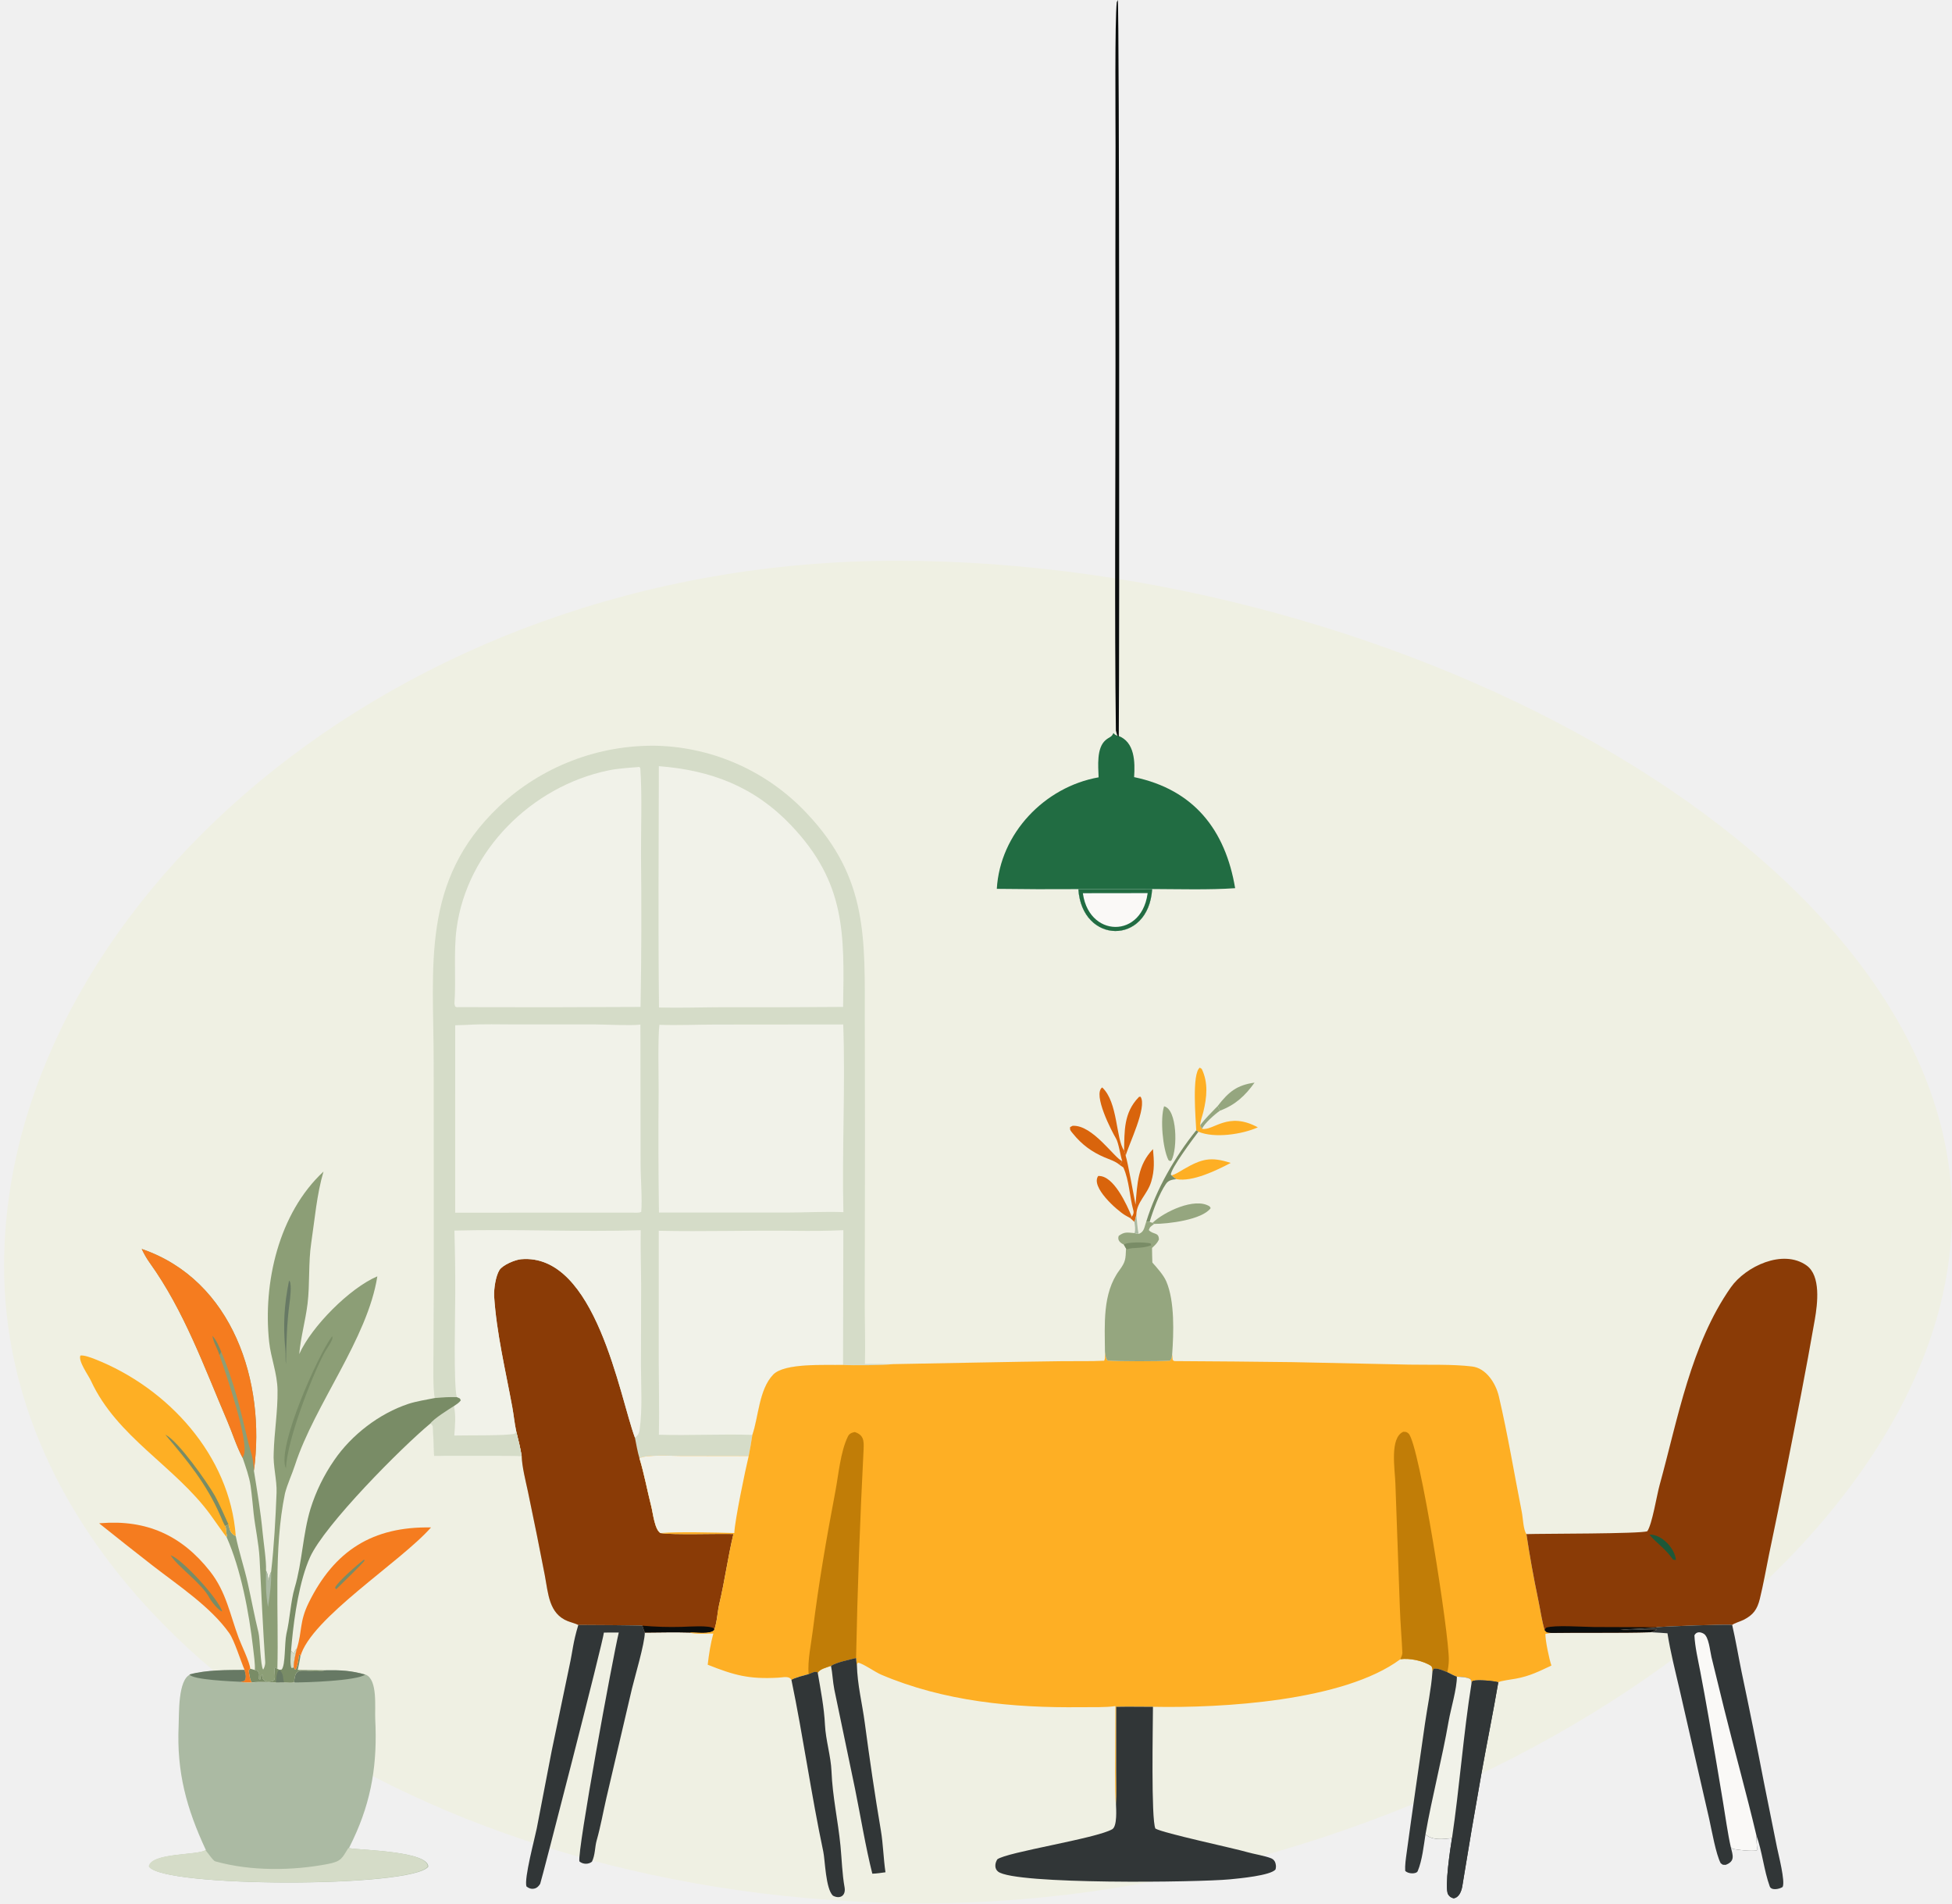
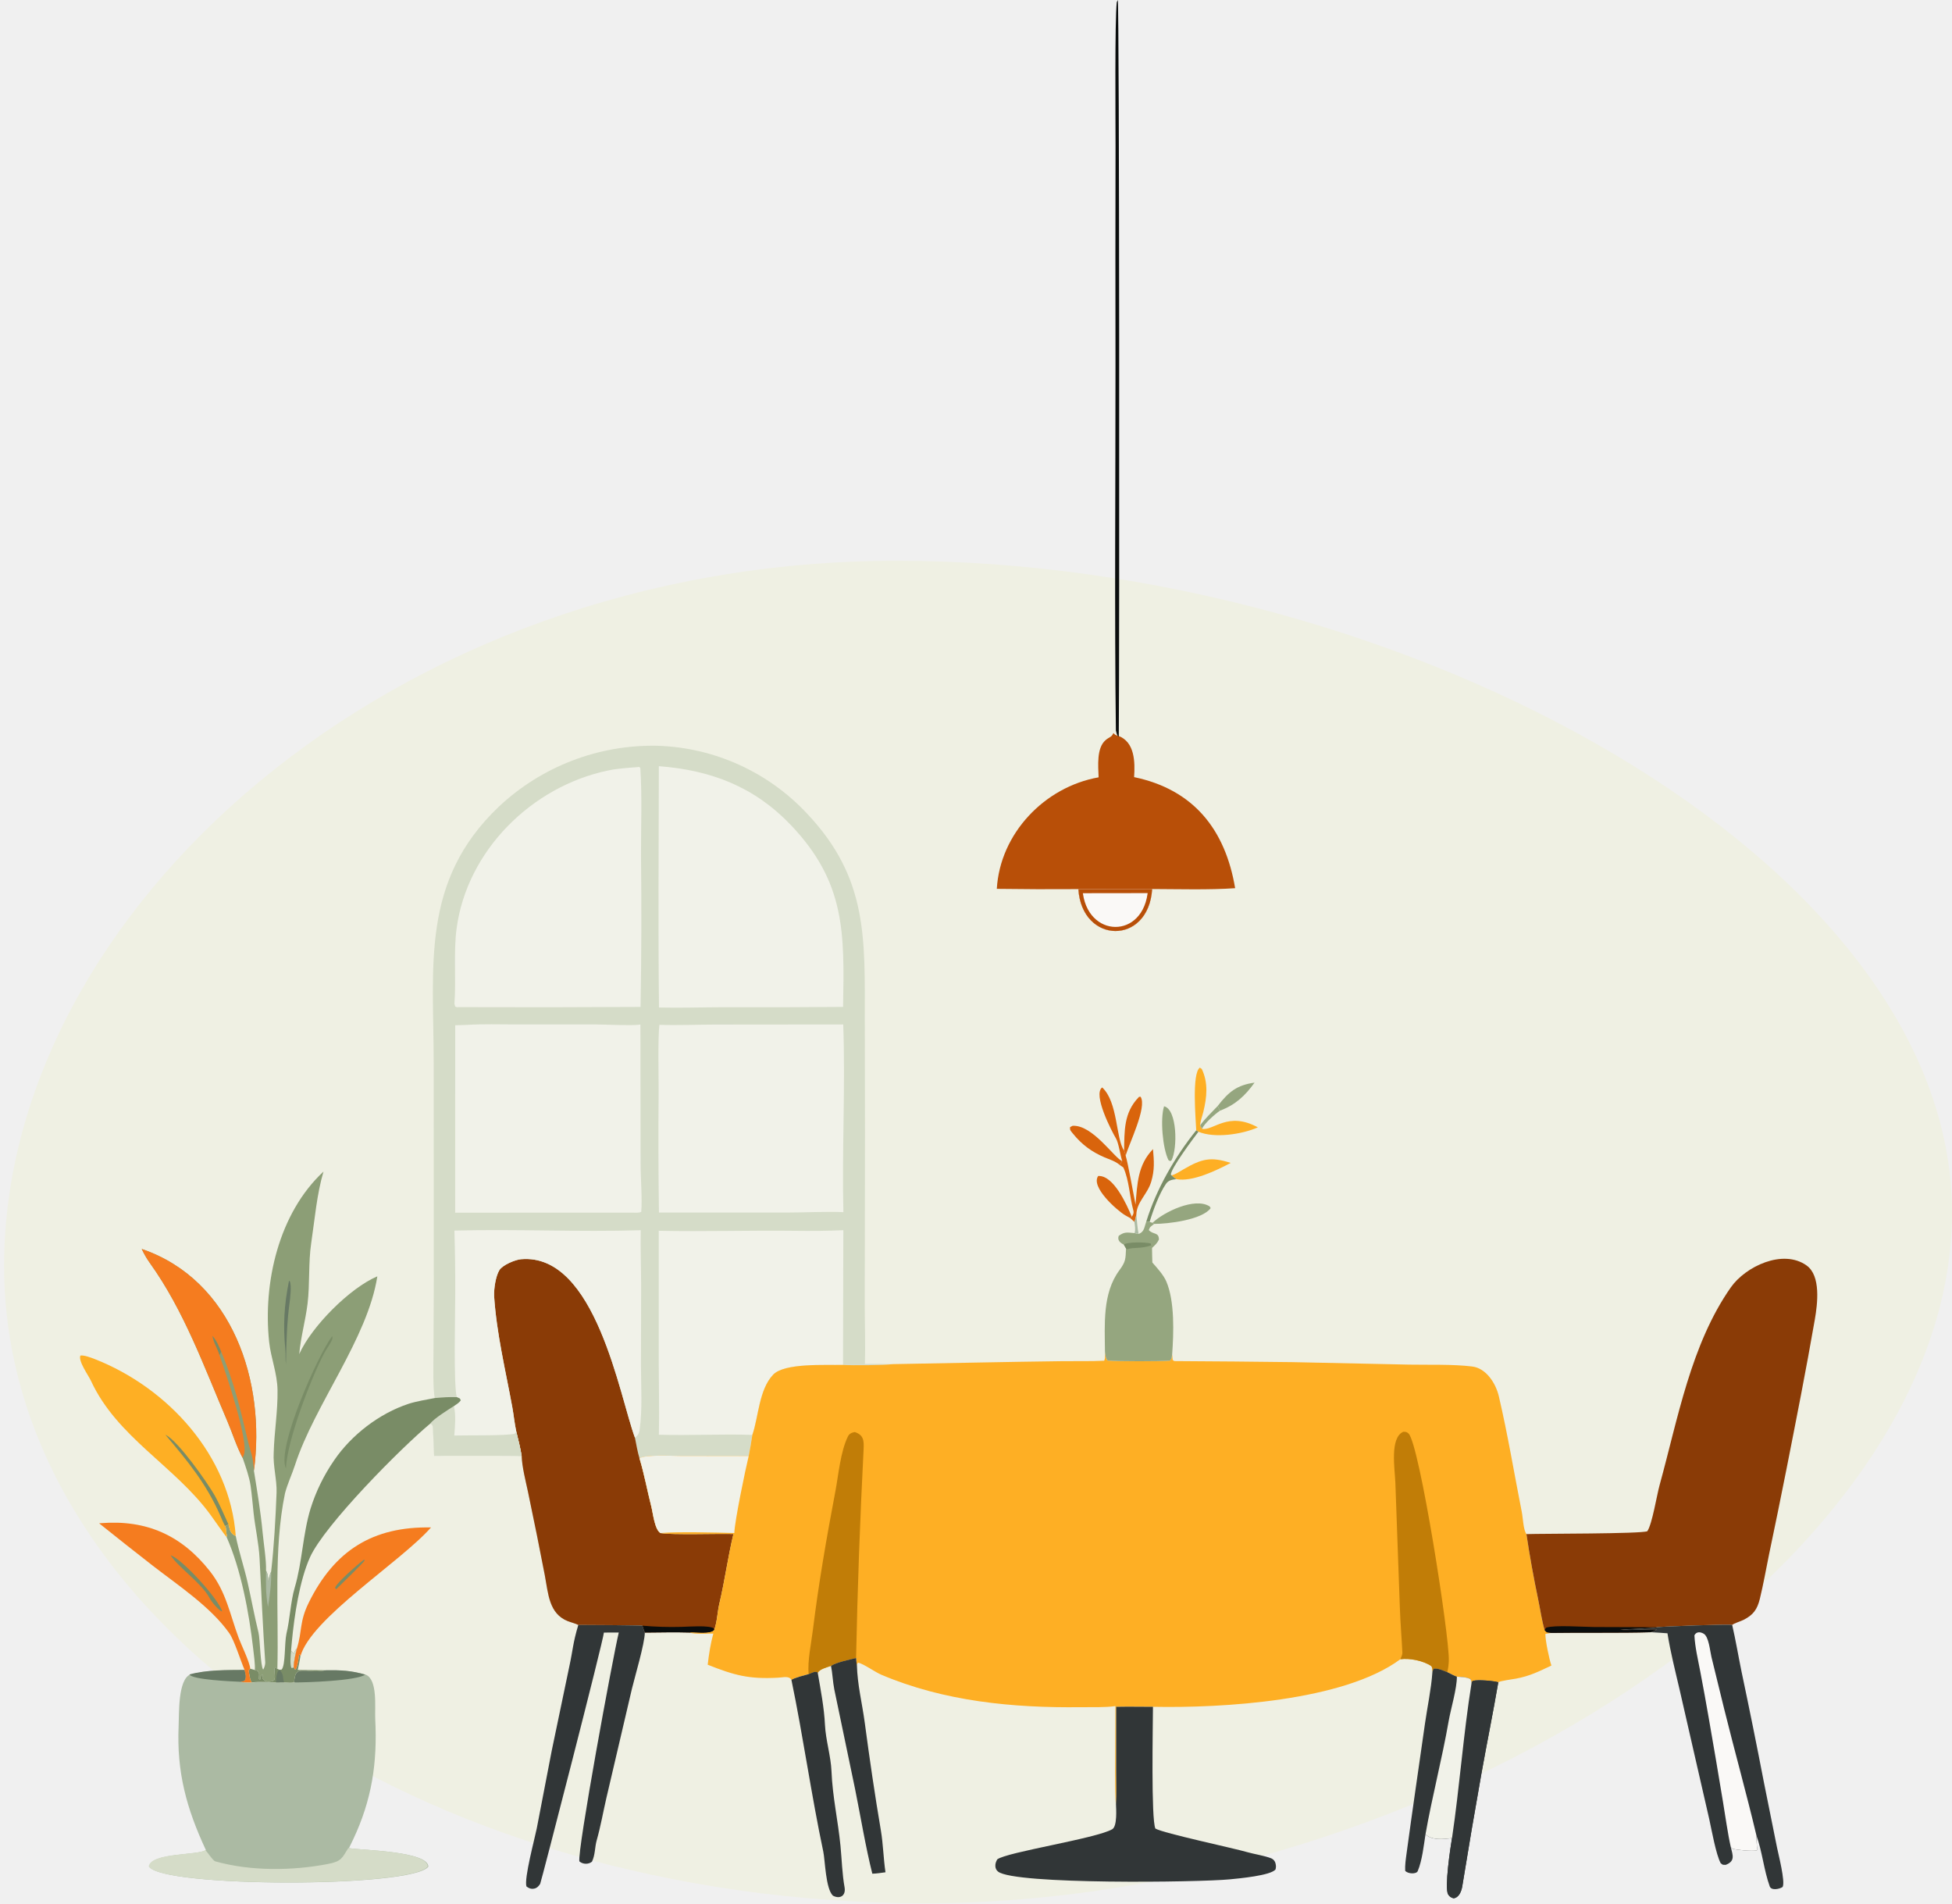
<svg xmlns="http://www.w3.org/2000/svg" width="477" height="465" viewBox="0 0 477 465" fill="none">
  <path d="M477 296.243C477 382.254 350.164 465 225.936 465C101.707 465 1 395.274 1 309.263C1 223.251 94.891 137 219.119 137C343.348 137 477 210.231 477 296.243Z" fill="#EFF0E3" />
  <path d="M106.258 341.555C105.752 339.637 105.914 332.896 105.925 330.613L106.002 313.071L105.977 259.947C105.983 235.986 102.747 215.302 121.888 197.087C132.367 187.236 146.293 181.891 160.672 182.2C174.598 182.642 187.772 188.627 197.267 198.824C212.156 214.609 211.316 229.294 211.325 249.371L211.373 276.833L211.314 317.913C211.295 322.949 211.501 328.231 211.356 333.222C213.611 333.196 215.865 333.213 218.119 333.274C216.03 333.557 208.244 333.618 206.008 333.466C201.571 333.559 191.699 332.951 188.93 335.85C185.445 339.499 185.376 346.182 183.848 350.563C183.589 352.29 183.291 354.01 182.953 355.725L166.225 355.698C164.126 355.693 157.776 355.338 156.265 356.265C157.44 360.143 158.15 364.118 159.152 368.035C159.567 369.653 159.97 373.705 161.399 374.548C164.332 375.045 175.353 374.66 179.221 374.773C177.848 380.53 177.144 386.023 175.787 391.775C175.285 393.903 175.278 396.075 174.533 398.233C173.569 399.348 170.154 398.775 168.565 398.845C164.974 398.74 161.179 398.83 157.572 398.858C157.356 398.328 157.171 397.728 156.989 397.178C156.786 397.093 142.498 396.973 141.318 396.998C140.716 396.665 139.494 396.363 138.768 396.075C134.126 394.255 133.978 389.325 133.138 384.903L131.242 375.263L129.011 364.42C128.448 361.798 127.561 358.365 127.484 355.755C127.072 355.585 108.311 355.703 106.08 355.673C106 353.653 105.927 351.615 105.822 349.599C105.76 348.412 105.878 348.345 105.198 347.751C105.991 346.61 109.66 344.326 110.942 343.509C111.619 343.044 112.095 342.784 112.594 342.134C112.343 341.516 112.436 341.717 111.642 341.339C109.524 341.295 108.348 341.366 106.258 341.555Z" fill="#D5DCC8" />
  <path d="M126.173 349.805C125.722 347.735 125.563 345.84 125.187 343.789C123.541 334.794 121.339 325.799 120.745 316.657C120.682 314.829 121.105 311.845 122.027 310.32C122.786 309.063 125.864 307.77 127.329 307.643C145.59 306.066 151.434 341.281 155.155 351.246C155.461 352.773 155.809 354.821 156.265 356.266C157.44 360.143 158.149 364.118 159.152 368.036C159.567 369.653 159.969 373.706 161.398 374.548C164.331 375.046 175.353 374.661 179.221 374.773C177.848 380.531 177.144 386.023 175.787 391.776C175.285 393.903 175.278 396.076 174.533 398.233C173.569 399.348 170.153 398.776 168.565 398.846C164.974 398.741 161.179 398.831 157.572 398.858C157.356 398.328 157.171 397.728 156.989 397.178C156.786 397.093 142.498 396.973 141.318 396.998C140.716 396.666 139.494 396.363 138.768 396.076C134.126 394.256 133.977 389.326 133.138 384.903L131.241 375.263L129.01 364.421C128.448 361.798 127.561 358.366 127.483 355.756C127.133 353.658 126.682 351.863 126.173 349.805Z" fill="#8a3b06" />
  <path d="M156.989 397.178C160.177 397.455 163.379 397.55 166.578 397.46C168.311 397.423 173.187 397.033 174.404 397.808L174.533 398.233C173.569 399.348 170.154 398.775 168.565 398.845C164.974 398.74 161.179 398.83 157.572 398.858C157.356 398.328 157.171 397.728 156.989 397.178Z" fill="#0A0D0D" />
  <path d="M160.977 300.692C172.008 300.931 183.172 300.563 194.214 300.701C198.093 300.75 202.211 300.731 206.083 300.553L206.008 333.465C201.571 333.558 191.699 332.95 188.93 335.849C185.444 339.498 185.376 346.182 183.848 350.562C176.373 350.323 168.605 350.738 161.006 350.524C161.143 344.866 160.983 338.779 160.973 333.09L160.977 300.692Z" fill="#F1F2E9" />
  <path d="M111.044 300.647C125.891 300.251 141.457 301.019 156.574 300.56C156.488 305.019 156.652 309.424 156.669 313.881L156.628 333.751C156.643 338.961 157.014 344.208 156.29 349.389C156.172 350.235 155.843 350.749 155.156 351.245C151.435 341.281 145.59 306.066 127.329 307.643C125.864 307.769 122.786 309.063 122.027 310.319C121.105 311.845 120.682 314.829 120.745 316.657C121.339 325.799 123.542 334.793 125.187 343.788C125.563 345.84 125.722 347.734 126.173 349.804C126.682 351.863 127.133 353.658 127.484 355.755C127.072 355.585 108.311 355.703 106.08 355.673C106 353.653 105.927 351.615 105.822 349.599C105.76 348.411 105.878 348.344 105.198 347.751C105.991 346.61 109.66 344.325 110.942 343.509C111.619 343.044 112.095 342.784 112.594 342.134C112.343 341.516 112.436 341.717 111.642 341.338C110.797 339.053 111.244 320.219 111.248 316.132C111.266 310.969 111.198 305.807 111.044 300.647Z" fill="#F1F2E9" />
  <path d="M110.942 343.509C111.432 346.015 111.199 348.194 111.012 350.716C113.883 350.628 123.712 350.808 125.775 350.277L126.173 349.804C126.682 351.862 127.133 353.657 127.484 355.755C127.072 355.585 108.311 355.702 106.08 355.672C106 353.652 105.927 351.615 105.822 349.599C105.76 348.411 105.878 348.344 105.198 347.751C105.991 346.609 109.66 344.325 110.942 343.509Z" fill="#D5DCC8" />
  <path d="M155.91 187.404L156.189 187.348L156.469 187.64C156.933 194.585 156.612 202.121 156.638 209.137C156.783 221.427 156.746 233.718 156.526 246.006C141.663 246.098 126.8 246.114 111.937 246.055C111.579 246.109 111.64 246.061 111.244 245.926C111.175 245.711 111.045 245.336 111.054 245.106C111.479 239.226 110.803 232.684 111.572 226.881C114.103 207.78 129.966 192.119 148.598 188.239C151.028 187.733 153.517 187.597 155.91 187.404Z" fill="#F1F2E9" />
  <path d="M160.998 187.186C173.798 188.175 184.342 192.219 193.268 201.584C206.626 215.598 206.341 227.95 206.021 246.002C196.325 246.087 186.629 246.112 176.933 246.077C171.643 246.087 166.311 246.272 161.035 246.146C160.811 226.568 160.974 206.777 160.998 187.186Z" fill="#F1F2E9" />
  <path d="M114.275 250.388C117.914 250.146 122.297 250.287 126.006 250.285L145.616 250.285C148.232 250.301 154.236 250.625 156.494 250.326L156.537 284.094C156.52 287.466 156.973 292.992 156.694 296.066C156.171 296.368 155.211 296.268 154.562 296.263L111.229 296.27L111.237 250.481C112.223 250.471 113.283 250.419 114.275 250.388Z" fill="#F1F2E9" />
  <path d="M161.135 250.375C165.385 250.533 170.588 250.316 174.936 250.315L206.056 250.285C206.596 265.098 205.737 281.202 206.096 296.145C202.394 295.955 196.267 296.238 192.281 296.241L161.023 296.232C160.883 286.332 160.858 276.431 160.948 266.53C160.949 263.07 160.742 253.479 161.135 250.375Z" fill="#F1F2E9" />
  <path d="M270.012 330.238C270.13 331.037 270.132 331.834 270.67 332.396C273.3 332.624 283.22 332.616 285.9 332.424C286.427 331.786 286.27 331.862 286.432 330.916L286.557 332.246C286.685 332.34 286.815 332.435 286.942 332.53C295.54 332.555 307.775 332.696 315.932 332.789L344.345 333.394C349.245 333.484 354.915 333.266 359.747 333.851C363.172 334.265 365.517 337.961 366.26 341.118C368.45 350.456 370.022 360.05 371.885 369.47C372.165 370.862 372.23 373.73 373.005 374.8C373.807 380.16 374.757 385.43 375.87 390.732C376.367 393.102 376.775 396.005 377.457 398.272C378.12 398.98 377.885 398.757 379.072 398.942L377.642 399.185C377.6 400.745 378.59 405.435 379.11 406.915C376.08 408.335 373.885 409.47 370.46 410.11C369.75 410.242 366.522 410.67 366.13 410.995C365.067 410.66 361.19 410.322 360 410.637C359.712 410.712 359.702 410.99 359.572 411.335C359.542 410.745 359.575 410.757 359.32 410.235C358.402 409.72 357.105 409.727 356.007 409.63C355.287 409.38 354.365 408.872 353.662 408.522C352.655 408.137 351.307 407.477 350.32 407.685L350.037 408.342C350.025 407.77 350.075 407.52 349.757 407.045C347.832 405.737 344.432 405.05 342.192 405.372C328.385 415.627 298.615 417.332 281.742 416.992C278.795 416.987 275.69 416.932 272.757 416.992L272.76 432.652C272.76 434.962 272.865 438.555 272.707 440.79C272.48 439.785 272.492 434.395 272.492 433.04L272.567 416.817C270.132 417.192 266.582 417.052 264.062 417.085C247.55 417.287 230.682 415.67 215.349 409.15C213.807 408.495 211.138 406.545 209.673 406.185L209.392 406.697C209.303 406.445 209.229 405.397 209.198 405.067C207.574 405.472 204.316 406.14 203.07 406.992C201.994 407.387 200.301 407.775 199.827 408.687L199.744 408.55C199.068 408.247 198.517 408.67 197.613 409.002C196.724 409.252 193.96 409.937 193.399 410.417C192.807 409.387 191.531 409.802 190.137 409.88C182.994 410.277 179.425 409.29 172.937 406.71C173.222 404.197 173.641 401.527 174.312 399.092C173.269 399.102 169.269 399.28 168.565 398.845C170.153 398.775 173.569 399.347 174.533 398.232C175.278 396.075 175.285 393.902 175.787 391.775C177.144 386.022 177.848 380.53 179.221 374.772C175.353 374.66 164.331 375.045 161.398 374.547C159.969 373.705 159.567 369.652 159.152 368.035C158.149 364.117 157.44 360.142 156.265 356.265C157.776 355.337 164.125 355.692 166.225 355.697L182.953 355.725C183.291 354.01 183.589 352.29 183.848 350.562C185.376 346.182 185.444 339.498 188.93 335.849C191.699 332.95 201.571 333.558 206.008 333.465C208.244 333.617 216.03 333.556 218.119 333.273C231.994 333.036 245.865 332.719 259.742 332.549C263.085 332.508 266.487 332.61 269.817 332.442C270.125 331.891 270.007 330.969 270.012 330.238Z" fill="#FEAF24" />
  <path d="M342.192 405.373C342.375 404.978 342.715 404.22 342.692 403.793C342.512 400.123 342.202 396.483 342.077 392.803L340.98 362.298C340.852 358.908 339.567 351.285 342.9 349.805C343.48 349.805 343.755 349.811 344.195 350.224C346.87 352.73 354.235 399.89 354.04 405.69C354.007 406.628 353.907 407.618 353.662 408.523C352.655 408.138 351.307 407.478 350.32 407.685L350.037 408.343C350.025 407.77 350.075 407.52 349.757 407.045C347.832 405.738 344.432 405.05 342.192 405.373Z" fill="#C17D07" />
  <path d="M197.613 409.002C197.275 405.877 198.257 401.39 198.646 398.175C200.057 386.787 201.998 375.595 204.145 364.312C204.907 360.3 205.368 354.68 207.197 350.955C207.556 350.225 208.117 350.02 208.864 349.865C211.046 350.567 211.141 351.98 211.033 354.09C210.156 371.132 209.544 388.002 209.198 405.067C207.574 405.472 204.316 406.14 203.07 406.992C201.994 407.387 200.301 407.775 199.827 408.687L199.744 408.55C199.068 408.247 198.517 408.67 197.613 409.002Z" fill="#C17D07" />
  <path d="M156.265 356.265C157.776 355.338 164.125 355.693 166.225 355.698L182.953 355.725C182.102 359.225 179.554 371.495 179.438 374.538C175.019 374.418 165.512 374.173 161.398 374.548C159.969 373.705 159.567 369.653 159.152 368.035C158.149 364.118 157.44 360.143 156.265 356.265Z" fill="#F1F2E9" />
  <path d="M373.005 374.8C376.81 374.668 400.97 374.755 402.545 374.098C403.742 372.348 404.842 365.383 405.555 362.8C410.007 346.661 413.195 328.428 422.952 314.523C426.535 309.416 435.675 305.045 441.46 309.166C444.99 311.679 444.15 318.505 443.475 322.399C441.35 334.672 438.91 346.951 436.502 359.178C435.145 366.015 433.75 372.845 432.312 379.668C431.562 383.325 430.925 387.025 430.04 390.63C429.405 393.21 428.425 394.545 426.095 395.738C425.41 396.09 423.7 396.598 423.285 396.995C422.285 396.75 406.535 397.353 404.902 397.553C404.397 397.81 397.25 397.968 395.9 398.18C397.415 398.375 404.457 397.928 404.912 398.135L403.442 398.775C395.42 398.993 387.165 398.82 379.072 398.943C377.885 398.758 378.12 398.98 377.457 398.273C376.775 396.005 376.367 393.103 375.87 390.733C374.757 385.43 373.807 380.16 373.005 374.8Z" fill="#8a3b06" />
  <path d="M377.458 398.272C377.533 398.084 377.71 397.839 377.825 397.659C379.915 396.964 386.748 397.479 389.438 397.497L404.903 397.552C404.398 397.809 397.25 397.967 395.9 398.179C397.415 398.374 404.458 397.927 404.913 398.134L403.443 398.774C395.42 398.992 387.165 398.819 379.073 398.942C377.885 398.757 378.12 398.979 377.458 398.272Z" fill="#0A0D0D" />
-   <path d="M403.055 374.932C406.032 374.782 409.305 378.302 409.535 381.115C409.337 381.127 409.055 381.067 408.847 381.037C406.705 378.055 405.002 377.235 403.055 374.932Z" fill="#1D5839" />
+   <path d="M403.055 374.932C406.032 374.782 409.305 378.302 409.535 381.115C409.337 381.127 409.055 381.067 408.847 381.037C406.705 378.055 405.002 377.235 403.055 374.932Z" fill="#8a3b06" />
  <path d="M46.454 409.11C50.614 407.96 55.611 408.035 59.919 408C60.169 409.14 60.444 409.757 59.893 410.715L58.953 410.908C59.904 411.098 60.714 411.057 61.682 411.06C63.611 410.82 65.641 410.972 67.591 411.052L69.581 411.047C70.436 411.097 71.16 411.178 72.011 411.062C72.275 408.172 72.816 408.017 75.892 408.265C77.233 408.375 78.481 408.365 79.797 408.082C83.29 408.025 85.982 408.155 89.404 409.15C92.341 410.415 91.555 417.237 91.695 419.995C92.235 430.69 90.879 439.692 86.288 449.425C85.958 450.122 85.621 450.82 85.276 451.51L85.648 451.575C88.451 452.032 104.678 452.28 104.67 456.052C100.713 461.267 39.585 461.165 36.5 456.038C36.888 452.598 48.485 453.337 50.317 452.012C45.57 441.805 43.144 432.97 43.651 421.6C43.786 418.565 43.472 410.465 46.454 409.11Z" fill="#ABBAA3" />
  <path d="M85.123 451.487L85.494 451.552C88.297 452.01 104.524 452.257 104.516 456.03C100.559 461.245 39.431 461.142 36.346 456.015C36.734 452.575 48.331 453.315 50.163 451.99C50.633 452.375 52.01 454.585 52.608 454.752C61.209 457.167 71.39 457.08 80.145 455.392C83.509 454.745 83.587 453.922 85.123 451.487Z" fill="#D5DCC8" />
  <path d="M79.643 408.06C83.136 408.003 85.828 408.133 89.25 409.128C87.076 410.658 74.787 411.058 71.857 411.04C72.121 408.15 72.662 407.995 75.738 408.243C77.079 408.353 78.327 408.343 79.643 408.06Z" fill="#677964" />
  <path d="M46.3 409.088C50.46 407.938 55.458 408.013 59.765 407.978C60.016 409.118 60.29 409.735 59.739 410.693L58.799 410.885C56.923 410.793 46.952 410.41 46.3 409.088Z" fill="#677964" />
-   <path d="M272.082 179.094C272.567 179.58 272.535 179.596 273.237 179.757C277.325 181.247 277.382 186.191 277.137 189.861C291.717 192.899 299.437 202.737 301.825 216.994C295.607 217.441 287.857 217.22 281.547 217.198C280.672 231.047 264.377 230.705 263.512 217.222C256.87 217.272 250.227 217.25 243.585 217.156C244.38 203.62 255.257 192.248 268.46 189.911C268.365 187.138 267.927 182.746 270.162 180.827C271.157 179.973 271.622 180.158 272.082 179.094Z" fill="#216C42" />
+   <path d="M272.082 179.094C272.567 179.58 272.535 179.596 273.237 179.757C277.325 181.247 277.382 186.191 277.137 189.861C291.717 192.899 299.437 202.737 301.825 216.994C295.607 217.441 287.857 217.22 281.547 217.198C280.672 231.047 264.377 230.705 263.512 217.222C256.87 217.272 250.227 217.25 243.585 217.156C244.38 203.62 255.257 192.248 268.46 189.911C268.365 187.138 267.927 182.746 270.162 180.827C271.157 179.973 271.622 180.158 272.082 179.094Z" fill="#b84f08" />
  <path d="M263.512 217.222L281.547 217.198C280.672 231.048 264.377 230.705 263.512 217.222Z" fill="#FAF9F7" />
  <mask id="stroke0_115018_26545" fill="white">
    <path d="M263.512 217.222L281.547 217.198C280.672 231.048 264.377 230.705 263.512 217.222Z" />
  </mask>
-   <path d="M263.512 217.222L281.547 217.198C280.672 231.048 264.377 230.705 263.512 217.222Z" stroke-width="2" stroke="#216C42" mask="url(#stroke0_115018_26545)" />
+   <path d="M263.512 217.222L281.547 217.198C280.672 231.048 264.377 230.705 263.512 217.222Z" stroke-width="2" stroke="#b84f08" mask="url(#stroke0_115018_26545)" />
  <path d="M66.256 383.953C66.968 377.785 67.342 370.903 67.583 364.69C67.701 361.633 66.687 358.075 66.881 354.953C67.027 349.745 67.895 344.837 67.819 339.647C67.758 335.499 66.19 331.785 65.769 327.84C64.232 313.427 68.086 296.409 79.052 286.228C77.403 291.79 76.913 297.94 76.048 303.699C75.328 308.49 75.744 313.732 75.151 318.537C74.634 322.72 73.507 326.563 73.122 330.826C76.096 324.111 85.482 314.662 92.207 311.828C89.836 327.064 76.87 343.172 72.094 357.915C71.362 360.175 70.241 362.528 69.639 364.853C66.783 378.69 68.162 393.853 67.778 407.71L67.171 407.33C66.864 408.685 67.475 409.545 66.953 410.573C66.002 411.023 64.648 411.018 64.114 409.985L64.189 409.213L63.916 409.233C63.717 409.698 63.614 409.843 63.582 410.353L63.271 410.2C63.266 409.05 63.512 409.045 62.984 408.223L62.263 408C62.4 406.795 62.011 404.03 61.858 402.703C60.861 394.038 58.896 383.445 55.359 375.5L55.464 375.175C55.123 374.058 55.415 373.56 54.997 372.81L55.834 372.44C56.21 373.84 56.218 374.608 57.608 375.27C58.359 379.018 59.68 382.938 60.526 386.708C61.437 390.765 62.184 394.858 63.172 398.883C63.547 400.415 63.635 407.05 64.311 407.905C64.595 407.493 64.845 406.623 64.812 406.133C64.235 397.655 63.868 389.175 63.426 380.688C63.24 377.123 62.377 373.32 61.982 369.753C61.734 367.505 61.554 365.185 61.232 362.968C60.913 360.773 60.015 358.298 59.296 356.185C57.768 353.325 56.798 350.111 55.53 347.151C49.887 333.976 45.03 320.297 36.611 308.552C35.841 307.477 35.189 306.344 34.628 305.132C56.939 312.758 64.961 337.733 62.049 359.323C62.865 364.385 63.69 369.273 64.173 374.39C64.409 376.895 65.107 381.29 65.01 383.71C65.548 384.77 65.498 385.313 65.518 386.458C65.699 385.618 65.896 384.738 66.256 383.953Z" fill="#8C9E76" />
  <path d="M34.628 305.133C56.939 312.759 64.961 337.734 62.049 359.323C61.938 355.991 61.217 354.791 60.475 351.608C58.727 344.112 57.069 337.405 54.07 330.274L53.621 331.079C55.059 335.033 60.975 352.431 59.554 355.508C59.43 355.776 59.342 355.891 59.296 356.186C57.768 353.326 56.798 350.111 55.53 347.152C49.887 333.977 45.03 320.298 36.611 308.552C35.841 307.477 35.189 306.345 34.628 305.133Z" fill="#f57c1f" />
  <path d="M53.621 331.079C53.205 329.517 52.185 328.128 51.9 326.352C52.887 327.412 53.524 328.944 54.07 330.274L53.621 331.079Z" fill="#798C66" />
  <path d="M65.01 383.71C65.548 384.77 65.498 385.312 65.518 386.457C65.699 385.617 65.896 384.737 66.256 383.952C66.328 387.147 65.958 389.472 65.495 392.605C64.901 389.382 64.989 386.965 65.01 383.71Z" fill="#ABBAA3" />
  <path d="M81.155 326.469C81.656 327.179 79.936 329.247 79.208 330.626C75.97 336.771 70.12 352.046 69.87 358.761C67.492 353.791 77.739 330.961 81.155 326.469Z" fill="#798C66" />
  <path d="M70.629 312.891L70.806 313.042C71.293 313.976 70.913 317.173 70.753 318.355C70.072 323.398 69.967 328.25 69.87 333.333C69.721 332.265 69.835 330.868 69.729 329.769C69.153 323.757 69.428 318.814 70.629 312.891Z" fill="#677964" />
  <path d="M404.902 397.553C406.535 397.353 422.285 396.75 423.285 396.995C424.122 400.593 424.812 404.698 425.565 408.378C427.472 417.385 429.295 426.41 431.037 435.45L434.237 451.353C434.597 453.135 436.3 459.688 435.612 461.01C434.8 461.558 432.845 461.93 432.46 460.87C431.042 456.948 430.637 452.373 429.217 448.458C429.122 449.528 429.452 451.48 429.325 452.075C428.137 452.338 424.44 451.988 423.33 451.643L422.952 451.288C423.44 453.268 424.07 454.708 421.69 455.61C420.785 455.555 421.167 455.705 420.48 455.213C419.312 453.038 418.27 447.095 417.665 444.37L414.57 430.873L410.412 412.693C409.362 408.183 408.19 403.6 407.47 399.033C406.165 398.918 404.757 398.855 403.442 398.775L404.912 398.135C404.457 397.928 397.415 398.375 395.9 398.18C397.25 397.968 404.397 397.81 404.902 397.553Z" fill="#313637" />
  <path d="M422.952 451.288C422.22 448.125 421.572 443.403 421.022 440.125C419.9 433.31 418.742 426.5 417.55 419.698C416.892 415.908 416.205 412.123 415.482 408.345C414.945 405.545 414.187 402.34 414.055 399.533C414.542 398.57 415.53 398.665 416.325 399.138C417.587 399.888 417.855 403.3 418.215 404.81L421.3 417.405C423.867 427.775 426.75 438.058 429.217 448.458C429.122 449.528 429.452 451.48 429.325 452.075C428.137 452.338 424.44 451.988 423.33 451.643L422.952 451.288Z" fill="#FAF9F7" />
  <path d="M272.758 416.993C275.69 416.933 278.795 416.988 281.743 416.993C281.73 421.783 281.263 444.433 282.338 446.743C284.34 447.898 301.525 451.54 304.808 452.508C306.228 452.928 309.178 453.4 310.693 454.033C311.178 454.238 311.568 454.718 311.685 455.218C311.838 455.873 311.835 456.095 311.695 456.733C310.468 458.225 302.808 458.923 300.52 459.145C292.89 459.89 247.983 460.463 243.905 457.263C243.47 456.923 243.245 456.45 243.228 455.903C243.208 455.27 243.393 454.805 243.698 454.265C246.028 452.48 267.72 449.213 271.783 446.91C273.058 446.188 272.74 441.87 272.708 440.79C272.865 438.555 272.76 434.963 272.76 432.653L272.758 416.993Z" fill="#313637" />
  <path d="M350.038 408.342L350.32 407.685C351.308 407.477 352.655 408.137 353.663 408.522C354.365 408.872 355.288 409.38 356.008 409.63C357.105 409.727 358.403 409.72 359.32 410.235C359.575 410.757 359.543 410.745 359.573 411.335C359.703 410.99 359.713 410.712 360 410.637C361.19 410.322 365.068 410.66 366.13 410.995C364.86 418.422 363.32 425.94 361.995 433.375C360.363 442.545 358.81 451.705 357.318 460.897C357.115 462.082 356.53 463.602 355.198 463.782C354.578 463.592 354.205 463.387 353.868 462.81C352.945 461.232 354.438 451.335 354.82 449.07C352.81 449.337 349.83 449.687 348.345 448.117C347.92 450.867 347.533 454.535 346.438 457.142C346.125 457.887 344.093 457.867 343.38 457.062C343.305 455.697 343.525 454.22 343.71 452.852C345.14 442.27 346.71 431.692 348.21 421.122C348.783 417.095 349.738 412.65 350.018 408.645L350.038 408.342Z" fill="#313637" />
  <path d="M359.572 411.335C359.702 410.99 359.712 410.712 360 410.637C361.19 410.322 365.067 410.66 366.13 410.995C364.86 418.422 363.32 425.94 361.995 433.375C360.362 442.545 358.81 451.705 357.317 460.897C357.115 462.082 356.53 463.602 355.197 463.782C354.577 463.592 354.205 463.387 353.867 462.81C352.945 461.232 354.437 451.335 354.82 449.07C356.66 436.73 357.602 423.597 359.572 411.335Z" fill="#313637" />
  <path d="M356.007 409.63C357.105 409.727 358.402 409.72 359.32 410.235C359.575 410.757 359.542 410.745 359.572 411.335C357.602 423.597 356.66 436.73 354.82 449.07C352.81 449.337 349.83 449.687 348.345 448.117C349.925 439.095 352.41 429.615 353.99 420.54C354.52 417.507 356.037 412.51 356.007 409.63Z" fill="#F1F2E9" />
  <path d="M141.318 396.997C142.498 396.972 156.786 397.092 156.989 397.177C157.171 397.727 157.356 398.328 157.572 398.858C157.538 401.573 155.152 409.565 154.431 412.543L148.165 439.328C147.372 442.763 146.785 446.188 145.806 449.633C145.335 451.29 145.466 453.167 144.653 454.835C143.776 455.547 142.426 455.49 141.58 454.758C141.032 452.193 149.726 405.05 151.207 398.843L147.568 398.858C147.521 400.515 132.22 459.875 132.002 460.24C131.663 460.812 131.185 461.293 130.508 461.418C129.765 461.553 129.22 461.328 128.646 460.883C128.028 458.958 130.691 449.092 131.162 446.717L134.816 427.753L139.107 407.205C140.022 403.007 139.97 401.477 141.318 396.997Z" fill="#313637" />
  <path d="M106.258 341.555C108.348 341.366 109.524 341.295 111.642 341.339C112.436 341.717 112.343 341.516 112.594 342.134C112.095 342.784 111.619 343.044 110.942 343.509C109.66 344.326 105.991 346.61 105.198 347.751C98.158 353.573 79.328 372.528 75.754 380.458C73.2 386.128 71.92 394.765 71.328 400.998L71.122 403.293L71.809 403.995L71.884 403.813C72.09 403.328 72.138 403.098 72.544 402.755C72.211 404.225 71.79 405.79 71.769 407.285L72.085 407.89L72.279 407.795C72.789 406.83 72.91 405.43 73.089 404.313L73.301 404.17L73.403 404.703C73.209 405.735 73.005 406.988 72.767 407.99C75.059 408 77.351 408.023 79.643 408.06C78.328 408.343 77.079 408.353 75.738 408.243C72.662 407.995 72.121 408.15 71.857 411.04C71.006 411.155 70.283 411.075 69.428 411.025L67.438 411.03C65.488 410.95 63.457 410.798 61.528 411.038C61.071 410.573 60.902 408.89 60.769 408.14L61.146 407.678L62.263 408L62.984 408.223C63.513 409.045 63.266 409.05 63.271 410.2L63.582 410.353C63.614 409.843 63.717 409.698 63.916 409.233L64.189 409.213L64.115 409.985C64.648 411.018 66.002 411.023 66.953 410.573C67.475 409.545 66.864 408.685 67.171 407.33L67.778 407.71C68.453 408.01 68.113 407.96 68.83 407.89C69.79 406.733 69.481 401.645 69.99 399.155C70.837 395.71 71.013 391.28 72.004 387.93C73.885 381.568 73.98 374.838 75.884 368.583C77.201 364.378 79.145 360.398 81.65 356.773C85.888 350.559 92.688 345.331 99.837 342.969C101.583 342.392 104.395 341.91 106.258 341.555Z" fill="#798C66" />
  <path d="M67.438 411.03C67.516 409.96 67.495 409.148 67.995 408.188L68.379 408.013C69.47 409.363 68.949 409.59 69.427 411.025L67.438 411.03Z" fill="#677964" />
  <path d="M71.769 407.285L71.543 407.505L71.204 407.492C70.819 406.482 71.028 404.41 71.122 403.292L71.808 403.995L71.884 403.812C72.09 403.327 72.138 403.097 72.544 402.755C72.211 404.225 71.79 405.79 71.769 407.285Z" fill="#D5DCC8" />
  <path d="M55.359 375.5C55.074 375.263 52.012 370.885 51.463 370.13C42.755 358.163 28.569 351.145 22.215 337.323C21.613 336.013 19.077 332.56 19.642 331.182C20.468 331.011 22.297 331.701 23.117 332.023C41.007 339.033 56.213 355.603 57.608 375.27C56.218 374.608 56.21 373.84 55.834 372.44L54.997 372.81C55.415 373.56 55.123 374.058 55.464 375.175L55.359 375.5Z" fill="#FEAF24" />
  <path d="M54.997 372.809C54.605 372.122 54.141 370.982 53.806 370.217C50.396 362.459 45.856 356.957 40.456 350.578L40.525 350.576C43.598 352.154 50.622 362.104 52.535 365.474C53.374 366.954 55.081 370.734 55.834 372.439L54.997 372.809Z" fill="#798C66" />
  <path d="M280.122 298.41L280.93 298.529L281.647 298.752L282.017 299.017C281.247 299.667 281.025 299.648 280.725 300.515C281.77 301.704 283.197 300.944 283.2 302.845C282.735 303.806 282.277 304.149 281.517 304.89C281.54 306.052 281.542 307.3 281.595 308.452C282.772 309.787 284.32 311.474 285.012 313.091C287.09 317.939 286.812 325.713 286.432 330.917C286.27 331.862 286.427 331.786 285.9 332.425C283.22 332.617 273.3 332.625 270.67 332.397C270.132 331.835 270.13 331.038 270.012 330.239C269.972 323.6 269.357 316.008 273.525 310.357C275.097 308.226 275.047 307.618 275.162 305.012L274.62 304.073C273.68 303.616 273.007 302.975 273.372 301.939C274.8 300.881 275.442 301.121 277.25 301.263L278.24 301.476C279.66 300.95 279.607 299.806 280.122 298.41Z" fill="#95A67F" />
  <path d="M274.62 304.073C275.553 303.34 280.073 303.487 281.188 303.792L281.313 304.257C278.803 305.158 276.988 304.647 275.4 305.223L275.163 305.012L274.62 304.073Z" fill="#798C66" />
  <path d="M197.613 409.003C198.517 408.67 199.068 408.248 199.744 408.55L199.827 408.688C200.542 412.848 201.39 417.19 201.593 421.408C201.769 425.085 203.043 429.13 203.185 432.7C203.433 438.943 204.787 444.823 205.386 450.97C205.719 454.39 205.782 457.788 206.403 461.215C206.686 463.263 205.143 464.013 203.528 463.128C201.741 461.385 201.633 454.503 201.184 452.385C198.232 438.448 196.289 424.37 193.399 410.418C193.96 409.938 196.724 409.253 197.613 409.003Z" fill="#313637" />
  <path d="M72.544 402.755C73.881 398.535 73.118 396.288 75.423 391.6C81.714 378.798 91.119 372.908 105.324 373.173C97.978 381.56 75.89 395.418 73.403 404.703L73.301 404.17L73.089 404.313C72.91 405.43 72.789 406.83 72.279 407.795L72.085 407.89L71.769 407.285C71.79 405.79 72.211 404.225 72.544 402.755Z" fill="#f57c1f" />
  <path d="M88.959 381.013L89.093 381.263C88.354 382.293 83.451 386.955 82.134 388.295L81.881 387.88C82.507 386.418 87.551 382.085 88.959 381.013Z" fill="#798C66" />
  <path d="M24.227 372.165L24.595 372.132C35.777 371.23 44.403 375.085 51.33 383.907C55.302 388.967 56.174 394.417 58.356 400.242C58.97 401.88 61.042 406.13 61.146 407.677L60.769 408.14C60.902 408.89 61.071 410.572 61.528 411.037C60.56 411.035 59.751 411.075 58.799 410.885L59.739 410.692C60.29 409.735 60.016 409.117 59.765 407.977C58.791 405.717 57.277 400.79 56.043 399.032C51.526 392.6 43.561 387.347 37.382 382.56C32.971 379.127 28.586 375.662 24.227 372.165Z" fill="#f57c1f" />
  <path d="M41.696 379.978C44.438 380.795 53.456 390.683 54.297 393.708C53.357 393.425 51.651 391.268 51.207 390.42C49.313 386.795 43.468 382.843 41.696 379.978Z" fill="#798C66" />
  <path d="M203.071 406.992C204.316 406.14 207.574 405.472 209.198 405.067C209.229 405.397 209.303 406.445 209.392 406.697C209.519 411.7 210.672 416.025 211.327 420.95C212.497 429.737 213.78 438.525 215.264 447.265C215.806 450.46 215.881 454.077 216.381 457.42C215.373 457.55 214.165 457.747 213.165 457.765C211.531 451.302 210.278 443.635 208.935 437.01L203.878 412.767C203.497 410.852 203.419 408.65 203.071 406.992Z" fill="#313637" />
  <path d="M272.683 178.468C272.33 150.693 272.597 117.422 272.588 89.223C272.555 71.388 272.558 53.553 272.599 35.718C272.599 29.116 272.398 5.078 272.899 0.542L273.147 0C273.554 1.671 273.568 160.026 273.395 178.879C273.392 179.253 273.387 179.627 273.38 180C272.956 179.628 272.976 179.591 272.683 178.468Z" fill="#0A0D0D" />
  <path d="M274.235 283.675C273.75 282.198 273.345 279.197 272.7 278.125C271.692 276.444 266.967 267.342 269.337 265.675C273.235 269.287 272.645 278.264 274.69 281.086C274.895 281.632 274.99 281.791 275.077 282.371C275.607 283.982 277.042 292.106 277.485 294.301C277.925 289.149 278.012 284.626 281.752 280.744C282.005 283.662 282.175 285.802 281.322 288.685C280.405 291.79 277.73 293.7 277.685 296.754C277.56 297.295 277.427 298.035 277.2 298.51L276.185 297.598L276.56 297.243C276.94 296.795 277.107 296.308 276.937 295.678C276.012 292.302 275.952 288.406 274.51 285.229C274.51 285.228 273.637 284.621 273.552 284.563L274.235 283.675Z" fill="#d9640c" />
  <path d="M292.315 276.154C292.202 273.373 291.21 262.272 293.195 260.84L293.67 261.159C295.29 264.558 294.922 268.069 294.055 271.632C293.77 272.808 293.362 273.711 293.272 274.943L293.74 275.79C296.52 276.324 300.047 271.419 307.375 275.428C303.547 277.136 296.78 278.155 292.852 276.497L292.315 276.154Z" fill="#FEAF24" />
  <path d="M273.553 284.562C272.58 283.705 271.13 283.276 269.908 282.755C266.783 281.424 264.34 279.622 262.205 276.976C261.608 276.236 261.413 276.132 261.485 275.371L262.103 275.051C267 274.732 272.373 283.026 274.235 283.674L273.553 284.562Z" fill="#d9640c" />
  <path d="M281.647 298.752C284.37 296.108 291.992 292.422 295.59 294.74L295.852 295.158C293.76 298.013 285.502 299.022 282.017 299.016L281.647 298.752Z" fill="#95A67F" />
  <path d="M286.285 287.158C287.352 286.873 288.252 286.23 289.21 285.676C293.637 283.113 295.837 282.525 300.745 284.116C297.327 285.909 291.427 288.817 287.457 288.081C287.007 287.828 286.682 287.5 286.285 287.158Z" fill="#FEAF24" />
  <path d="M276.185 297.598C275.763 297.373 275.348 297.139 274.94 296.895C272.855 295.645 266.453 289.949 268.363 287.313C272.128 287.062 275.378 294.398 276.56 297.243L276.185 297.598Z" fill="#d9640c" />
  <path d="M284.458 270.279C287.673 271.02 287.795 280.635 286.268 283.494L285.953 283.673L285.535 283.439C284.093 280.544 283.48 273.318 284.458 270.279Z" fill="#95A67F" />
  <path d="M274.69 281.086C274.79 276.337 274.58 271.887 278.22 268.103C278.407 267.908 278.342 267.987 278.712 267.942C280.4 270.464 275.757 279.685 275.077 282.37C274.99 281.79 274.895 281.631 274.69 281.086Z" fill="#d9640c" />
  <path d="M297.55 270.216C300.268 266.708 302.275 265.101 306.57 264.5C304.26 267.708 301.903 269.927 298.118 271.349L297.55 270.216Z" fill="#95A67F" />
  <path d="M280.123 298.41C282.558 290.518 287.133 282.575 292.315 276.154L292.853 276.497C291.755 277.914 285.978 285.643 286.125 286.995L286.285 287.158C286.683 287.499 287.008 287.827 287.458 288.08C286.398 288.215 285.553 288.312 284.908 289.253C283.27 291.633 281.738 295.8 280.93 298.529L280.123 298.41Z" fill="#798C66" />
  <path d="M297.55 270.217L298.117 271.349C296.947 272.147 294.212 274.537 293.74 275.791L293.272 274.944C294.26 273.518 296.292 271.527 297.55 270.217Z" fill="#95A67F" />
  <path d="M277.2 298.51C277.427 298.035 277.56 297.295 277.685 296.754C277.787 297.939 277.97 300.375 278.24 301.476L277.25 301.263C277.522 300.246 277.337 299.558 277.2 298.51Z" fill="#ABBAA3" />
</svg>
